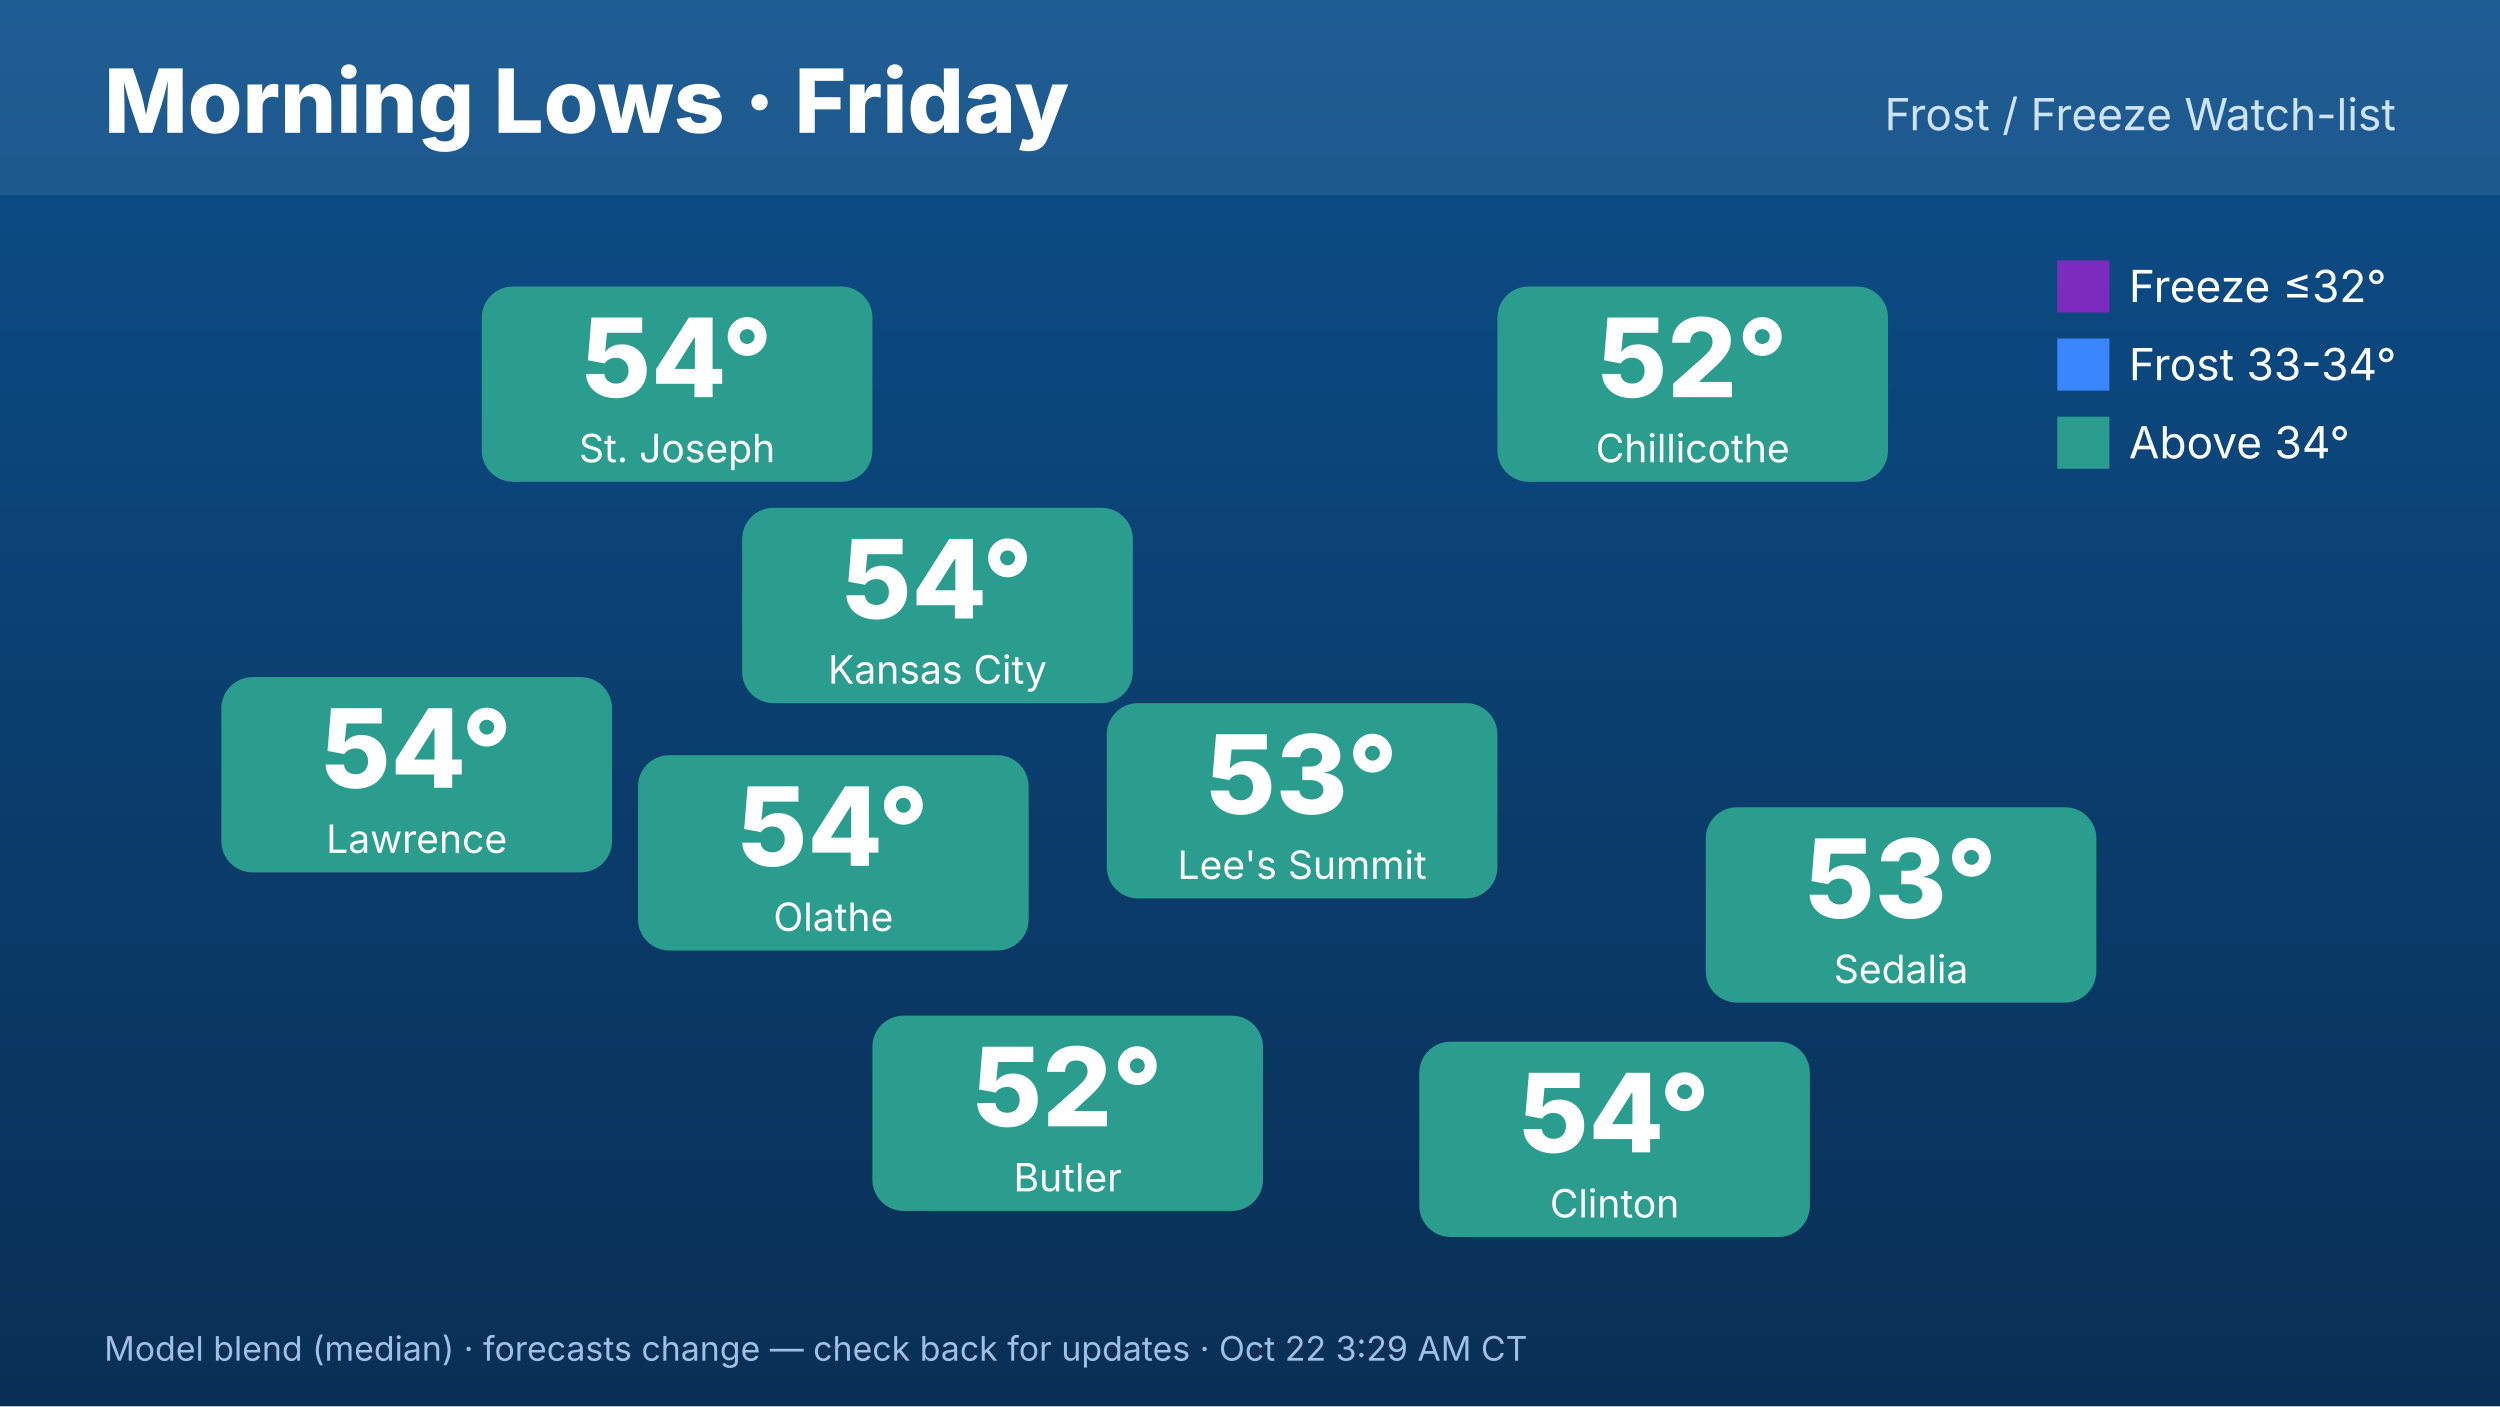
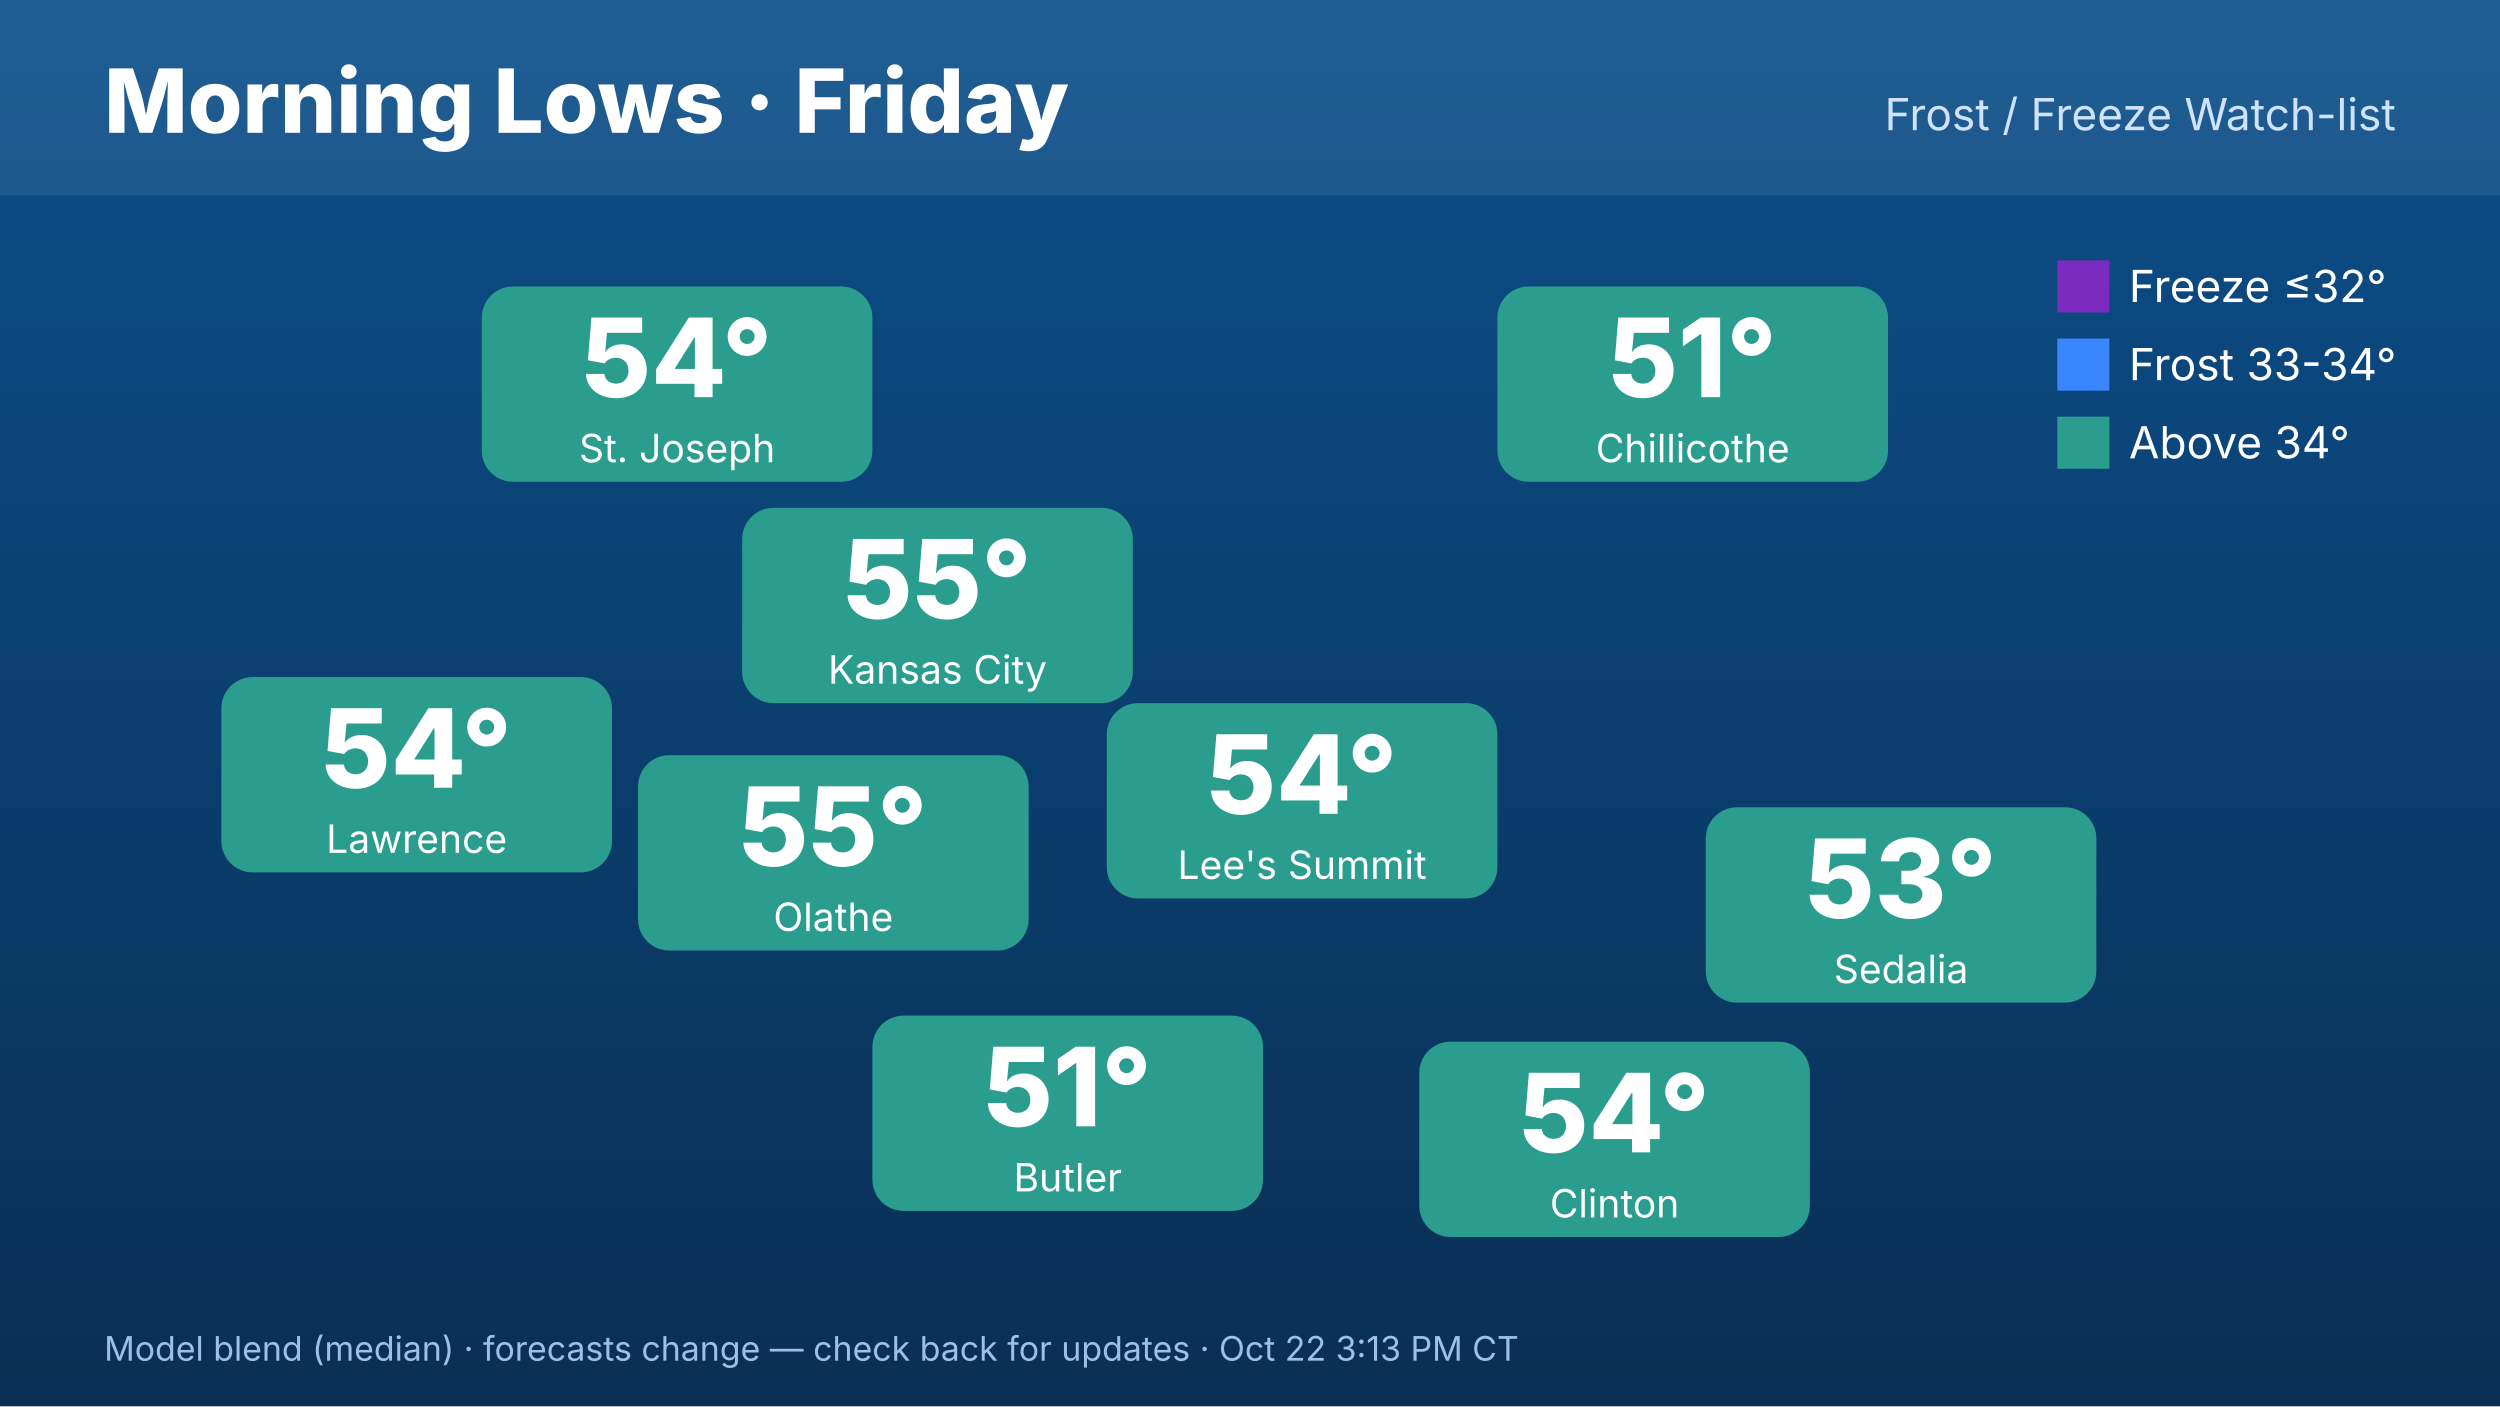
<svg xmlns="http://www.w3.org/2000/svg" width="1920" height="1080" viewBox="0 0 1920 1080" font-family="Inter,Helvetica,Arial,sans-serif">
  <defs>
    <linearGradient id="bg" x1="0" y1="0" x2="0" y2="1">
      <stop offset="0" stop-color="#0b4f8a" />
      <stop offset="1" stop-color="#0a2f55" />
    </linearGradient>
  </defs>
  <rect width="1920" height="1080" fill="url(#bg)" />
  <rect x="0" y="0" width="1920" height="150" fill="#ffffff" opacity=".08" />
  <text x="80" y="102" font-size="68" font-weight="800" fill="#fff">Morning Lows · Friday</text>
  <text x="1840" y="100" font-size="34" fill="#cfe3ff" text-anchor="end">Frost / Freeze Watch-list</text>
  <rect x="570" y="390" width="300" height="150" rx="24" fill="#2a9d8f" />
-   <text x="720" y="475" font-size="84" font-weight="800" fill="#fff" text-anchor="middle">54°</text>
+   <text x="720" y="475" font-size="84" font-weight="800" fill="#fff" text-anchor="middle">55°</text>
  <text x="720" y="525" font-size="30" fill="#fff" text-anchor="middle">Kansas City</text>
  <rect x="370" y="220" width="300" height="150" rx="24" fill="#2a9d8f" />
  <text x="520" y="305" font-size="84" font-weight="800" fill="#fff" text-anchor="middle">54°</text>
  <text x="520" y="355" font-size="30" fill="#fff" text-anchor="middle">St. Joseph</text>
  <rect x="170" y="520" width="300" height="150" rx="24" fill="#2a9d8f" />
  <text x="320" y="605" font-size="84" font-weight="800" fill="#fff" text-anchor="middle">54°</text>
  <text x="320" y="655" font-size="30" fill="#fff" text-anchor="middle">Lawrence</text>
  <rect x="1150" y="220" width="300" height="150" rx="24" fill="#2a9d8f" />
-   <text x="1300" y="305" font-size="84" font-weight="800" fill="#fff" text-anchor="middle">52°</text>
+   <text x="1300" y="305" font-size="84" font-weight="800" fill="#fff" text-anchor="middle">51°</text>
  <text x="1300" y="355" font-size="30" fill="#fff" text-anchor="middle">Chillicothe</text>
  <rect x="1310" y="620" width="300" height="150" rx="24" fill="#2a9d8f" />
  <text x="1460" y="705" font-size="84" font-weight="800" fill="#fff" text-anchor="middle">53°</text>
  <text x="1460" y="755" font-size="30" fill="#fff" text-anchor="middle">Sedalia</text>
  <rect x="1090" y="800" width="300" height="150" rx="24" fill="#2a9d8f" />
  <text x="1240" y="885" font-size="84" font-weight="800" fill="#fff" text-anchor="middle">54°</text>
  <text x="1240" y="935" font-size="30" fill="#fff" text-anchor="middle">Clinton</text>
  <rect x="670" y="780" width="300" height="150" rx="24" fill="#2a9d8f" />
-   <text x="820" y="865" font-size="84" font-weight="800" fill="#fff" text-anchor="middle">52°</text>
+   <text x="820" y="865" font-size="84" font-weight="800" fill="#fff" text-anchor="middle">51°</text>
  <text x="820" y="915" font-size="30" fill="#fff" text-anchor="middle">Butler</text>
  <rect x="490" y="580" width="300" height="150" rx="24" fill="#2a9d8f" />
-   <text x="640" y="665" font-size="84" font-weight="800" fill="#fff" text-anchor="middle">54°</text>
+   <text x="640" y="665" font-size="84" font-weight="800" fill="#fff" text-anchor="middle">55°</text>
  <text x="640" y="715" font-size="30" fill="#fff" text-anchor="middle">Olathe</text>
  <rect x="850" y="540" width="300" height="150" rx="24" fill="#2a9d8f" />
-   <text x="1000" y="625" font-size="84" font-weight="800" fill="#fff" text-anchor="middle">53°</text>
+   <text x="1000" y="625" font-size="84" font-weight="800" fill="#fff" text-anchor="middle">54°</text>
  <text x="1000" y="675" font-size="30" fill="#fff" text-anchor="middle">Lee's Summit</text>
  <g font-size="34" fill="#fff">
    <rect x="1580" y="200" width="40" height="40" fill="#7b2cbf" />
    <text x="1635" y="232">Freeze ≤32°</text>
    <rect x="1580" y="260" width="40" height="40" fill="#3a86ff" />
    <text x="1635" y="292">Frost 33-34°</text>
    <rect x="1580" y="320" width="40" height="40" fill="#2a9d8f" />
    <text x="1635" y="352">Above 34°</text>
  </g>
-   <text x="80" y="1045" font-size="26" fill="#9fc0e6">Model blend (median) · forecasts change — check back for updates · Oct 22 3:29 AM CT</text>
+   <text x="80" y="1045" font-size="26" fill="#9fc0e6">Model blend (median) · forecasts change — check back for updates · Oct 22 3:13 PM CT</text>
</svg>
